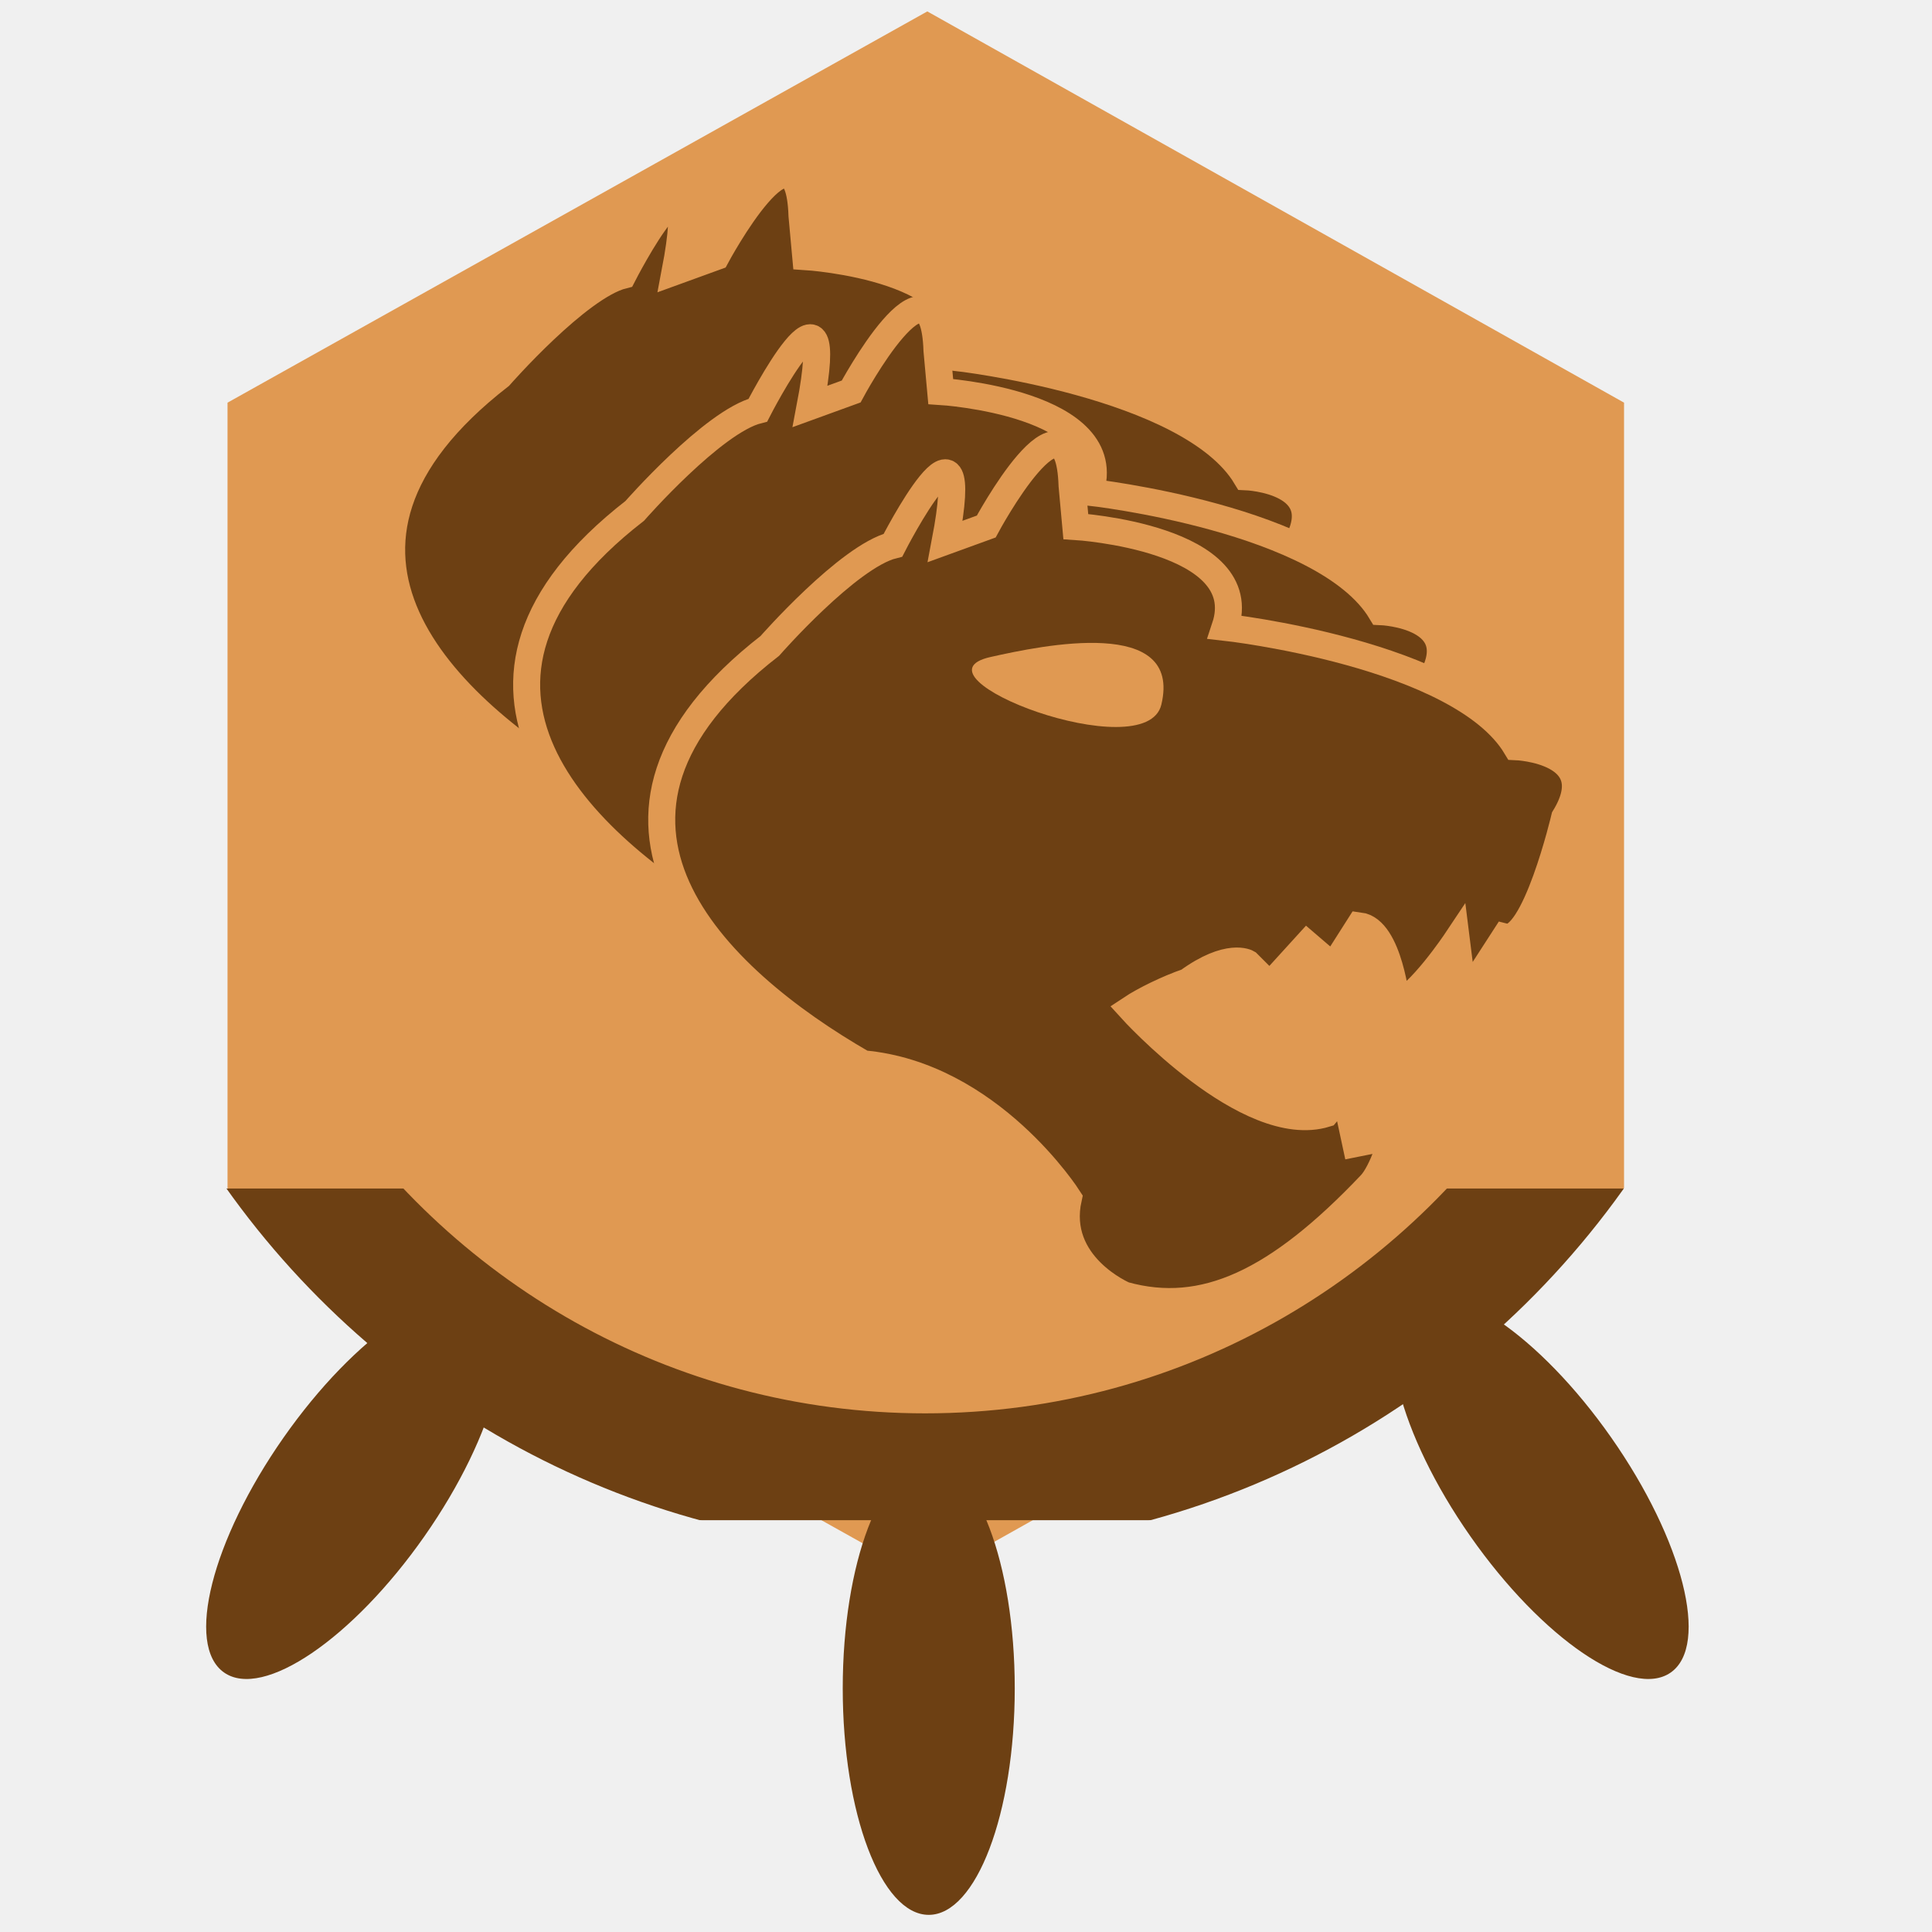
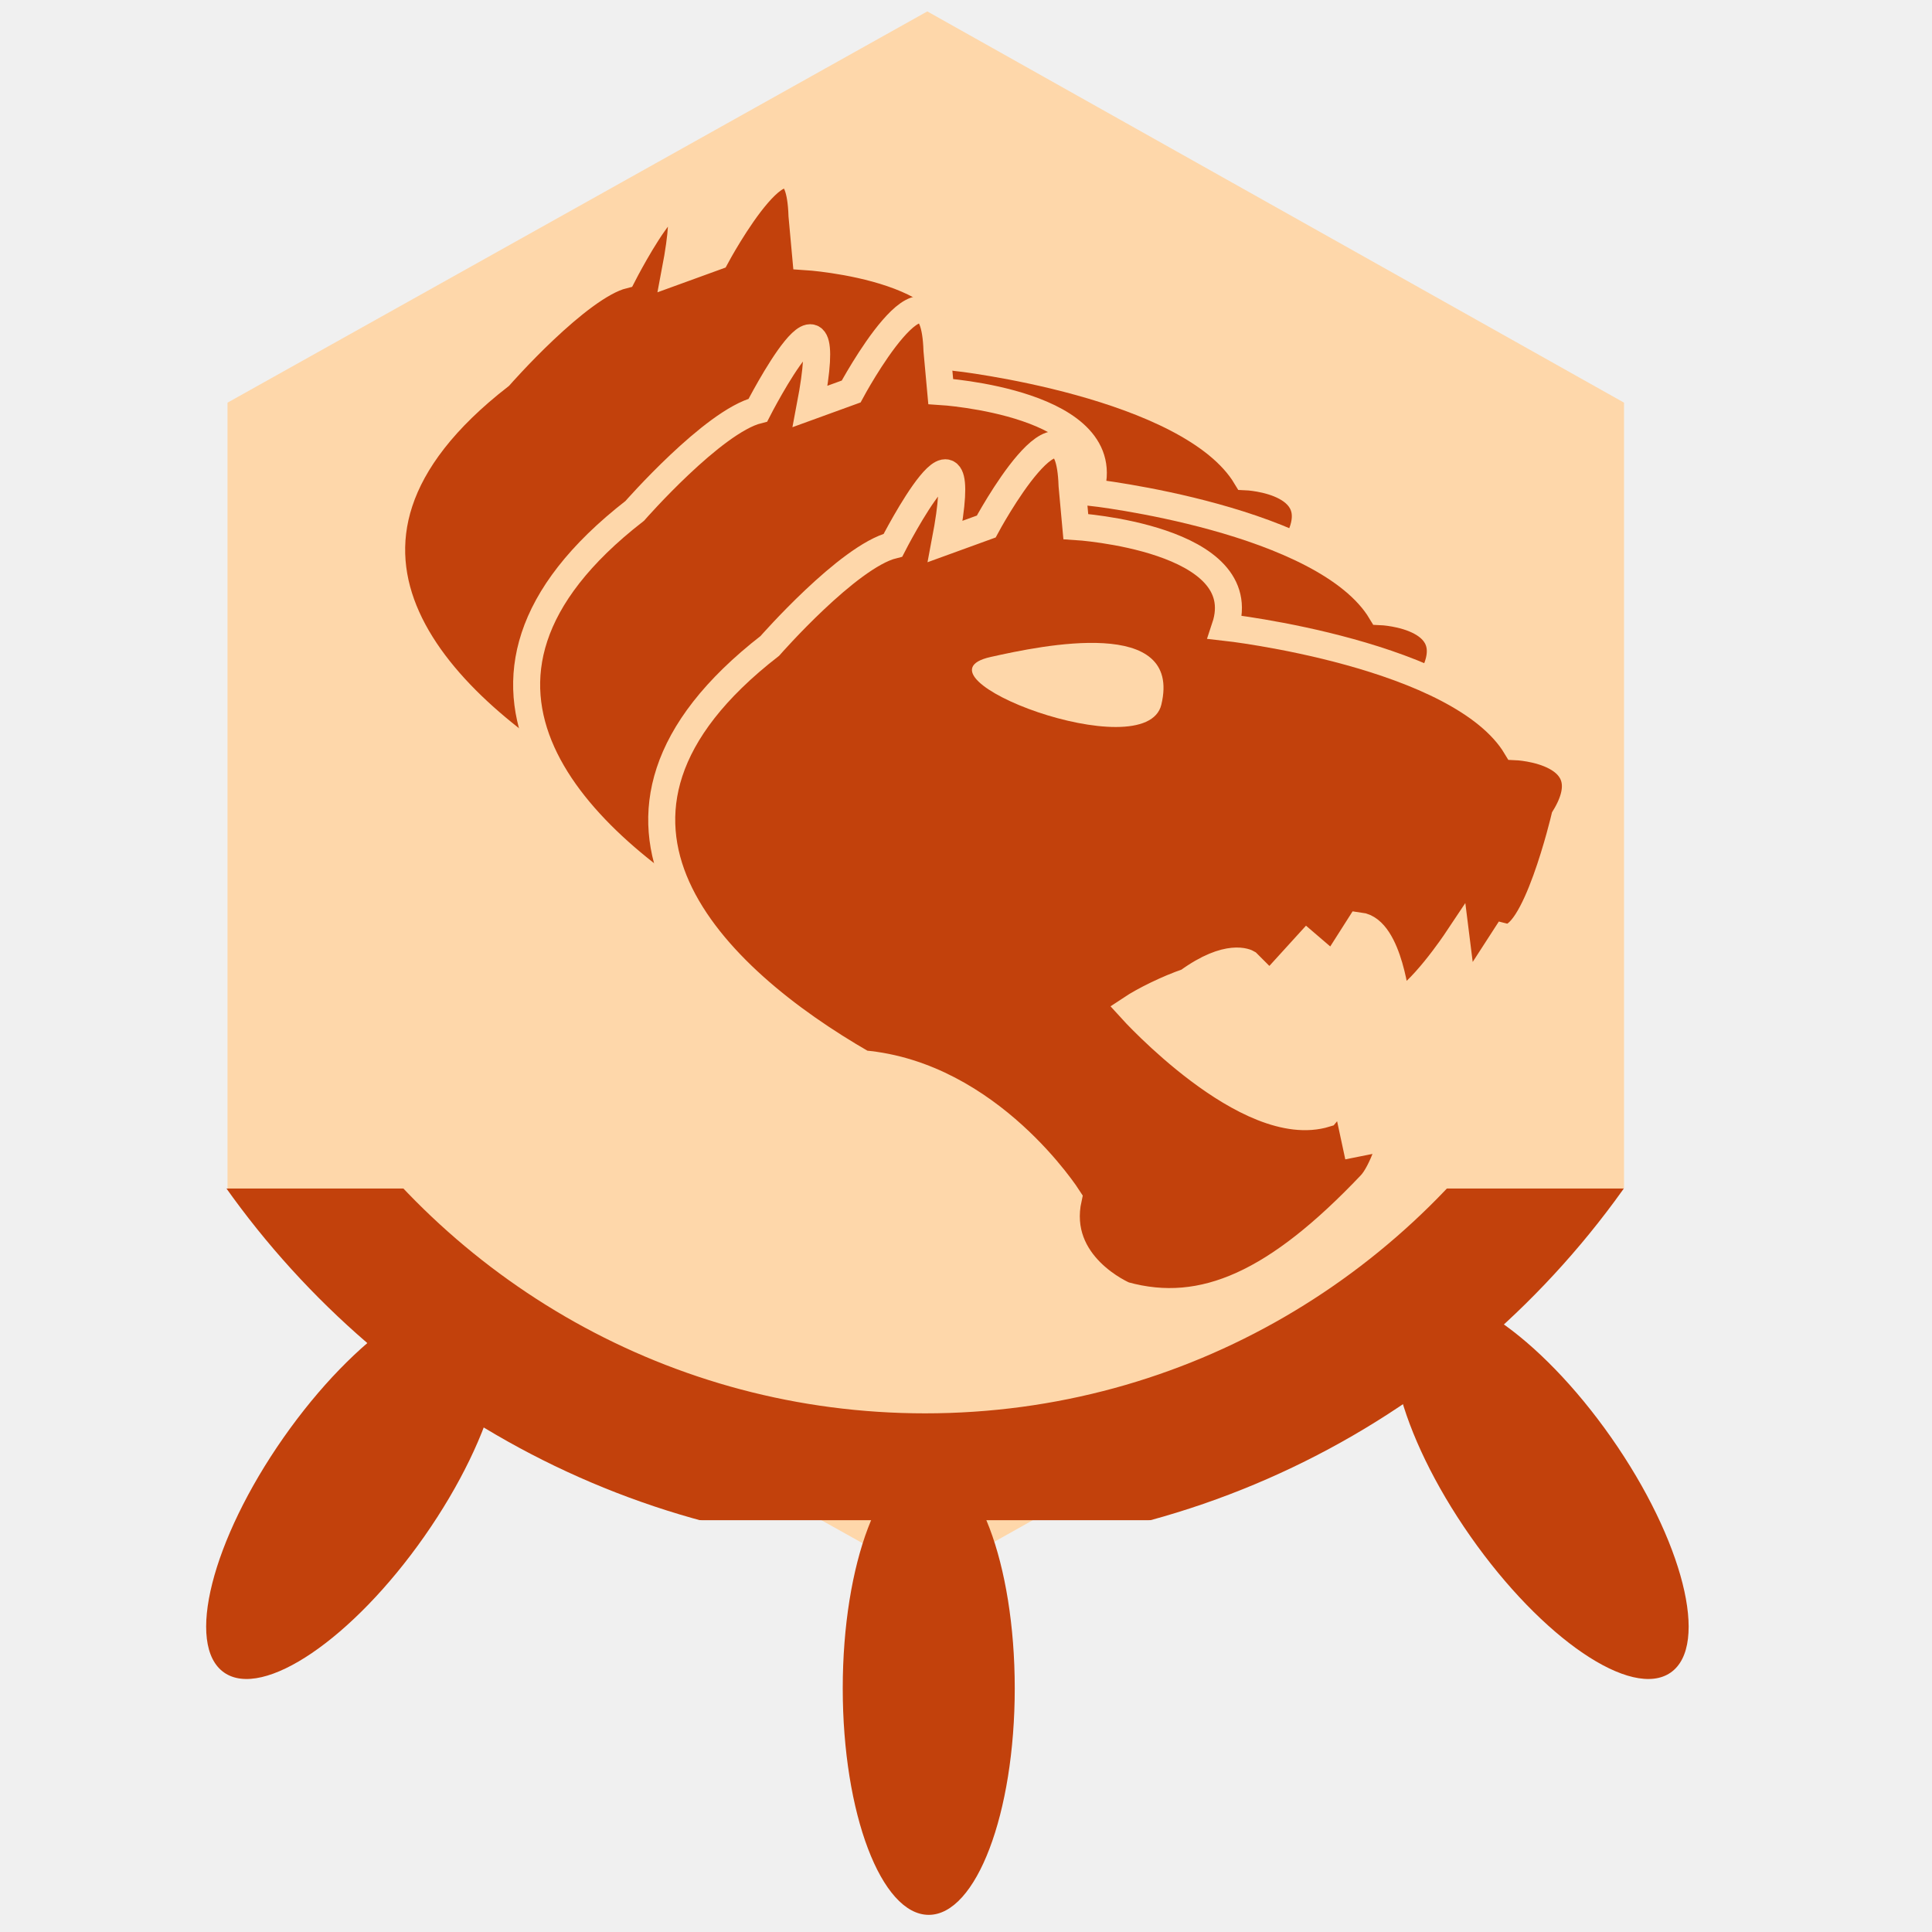
<svg xmlns="http://www.w3.org/2000/svg" width="40" height="40" version="1.1" viewBox="0 0 40 40">
  <defs>
    <mask id="c" fill="#ffffff">
      <path d="m0 0h313.3v159.86h-313.3z" fill="#fff" fill-rule="evenodd" />
    </mask>
  </defs>
  <mask id="a" fill="#ffffff">
    <path d="m0 0h313.3v159.86h-313.3z" fill="#fff" fill-rule="evenodd" />
  </mask>
  <mask id="b" fill="#ffffff">
    <path d="m0 0h313.3v159.86h-313.3z" fill="#fff" fill-rule="evenodd" />
  </mask>
  <g transform="matrix(.18989 0 0 .18989 50.031 3.6232)">
    <g transform="matrix(4.6315,0,0,4.6315,-663,-184.77)">
-       <g transform="translate(96.564,87.836)" fill="#bcbcbc" stroke-width="3.24">
-         <polygon class="st0" transform="matrix(.72255 0 0 .7031 -28.717 -125.97)" points="55.7 105.5 78.4 118.6 78.4 144.9 55.7 158 32.9 144.9 32.9 118.6" fill="#e09952" />
+       <g transform="translate(96.564,87.836)" fill="#fed7aa" stroke-width="3.24">
+         <polygon class="st0" transform="matrix(.72255 0 0 .7031 -28.717 -125.97)" points="55.7 105.5 78.4 118.6 78.4 144.9 55.7 158 32.9 144.9 32.9 118.6" fill="#fed7aa" />
      </g>
      <g transform="matrix(.15831 0 0 .15831 83.649 18.463)" fill="#005e20" fill-rule="evenodd">
        <g transform="matrix(1.0777,0,0,-1.0777,-10.799,451.79)">
-           <g transform="matrix(.94489 0 0 .94489 8.6963 2.7018)" fill="#6d4013" mask="url(#c)">
+           <g transform="matrix(.94489 0 0 .94489 8.6963 2.7018)" fill="#c2410c" mask="url(#c)">
            <path transform="rotate(35,137.93,151.55)" d="m203.46 95.688c6.936 0 12.559-14.809 12.559-33.077s-5.623-33.077-12.559-33.077-12.559 14.809-12.559 33.077 5.623 33.077 12.559 33.077z" />
            <path transform="matrix(-.81915 .57358 .57358 .81915 58.085 47.705)" d="m30.142 95.688c6.936 0 12.559-14.809 12.559-33.077s-5.623-33.077-12.559-33.077c-6.936 0-12.559 14.809-12.559 33.077s5.623 33.077 12.559 33.077z" />
            <path d="m153.24 119.95c-6.936 0-12.559-14.809-12.559-33.077s5.623-33.077 12.559-33.077c6.936 0 12.559 14.809 12.559 33.077s-5.623 33.077-12.559 33.077z" />
          </g>
-           <path transform="matrix(.94489 0 0 .94489 8.6963 2.7018)" d="m251.47 173.1c-20.23-33.61-56.89-56.068-98.756-56.068-40.721 0-76.516 21.246-97.059 53.335" fill="none" mask="url(#c)" stroke="#6d4013" stroke-width="19.999" />
+           <path transform="matrix(.94489 0 0 .94489 8.6963 2.7018)" d="m251.47 173.1c-20.23-33.61-56.89-56.068-98.756-56.068-40.721 0-76.516 21.246-97.059 53.335" fill="none" mask="url(#c)" stroke="#c2410c" stroke-width="19.999" />
        </g>
      </g>
    </g>
  </g>
  <g transform="matrix(.92117 0 0 .92117 4.6485 1.6924)">
-     <g fill="#6d4013" stroke="#e09952" stroke-width=".607">
+     <g fill="#c2410c" stroke="#fed7aa" stroke-width=".607">
      <path d="m8.284 16.004c2.852 0.252 4.613 3.019 4.613 3.019-0.335 1.51 1.258 2.181 1.258 2.181 1.845 0.839 2.348-1.174 2.348-1.174l0.503-1.09-0.839 0.168-0.252-1.174-0.419 0.503c-1.006 0.168-2.097-3.355-2.097-3.355 0.839-1.174 2.348 0.839 2.348 0.839 0.587 1.09 1.593 2.013 1.593 2.013 2.013 1.426 2.097-1.09 2.097-1.09-0.671 0.587-1.426-0.335-1.426-0.335-0.503-1.006-2.432-2.348-2.432-2.348 0.922-0.671 1.342-0.419 1.342-0.419l0.503 0.503 0.839-0.922 0.587 0.503 0.587-0.922c0.671 0.084 0.839 1.761 0.839 1.761 0.503-0.168 1.342-1.426 1.342-1.426l0.168 1.342 0.922-1.426c0.671 0.168 1.342-2.684 1.342-2.684 0.922-1.51-1.09-1.593-1.09-1.593-1.258-2.097-6.542-2.684-6.542-2.684 0.671-2.013-3.355-2.264-3.355-2.264l-0.084-0.922c-0.084-2.516-1.929 0.922-1.929 0.922l-0.922 0.335c0.671-3.522-1.174 0.084-1.174 0.084-1.006 0.252-2.768 2.264-2.768 2.264-4.999 3.881-1.264 7.461 2.097 9.393z" />
      <path d="m11.318 19.038c2.852 0.252 4.613 3.019 4.613 3.019-0.334 1.488 2.036 0.139 2.477 1.274 1.845 0.839 1.129-0.268 1.129-0.268l0.503-1.09-0.839 0.168-0.252-1.174-0.419 0.503c-1.006 0.168-2.097-3.355-2.097-3.355 0.839-1.174 2.348 0.839 2.348 0.839 0.587 1.09 0.812 0.2 0.812 0.2 2.013 1.426 1.815 0.066 1.815 0.066-0.671 0.587-0.363 0.321-0.363 0.321-0.503-1.006-2.432-2.348-2.432-2.348 0.922-0.671 1.342-0.419 1.342-0.419l0.503 0.503 0.839-0.922 0.587 0.503 0.587-0.922c0.671 0.084 0.839 1.761 0.839 1.761 0.503-0.168 1.342-1.426 1.342-1.426l0.168 1.342 0.922-1.426c0.671 0.168 1.342-2.684 1.342-2.684 0.922-1.51-1.09-1.593-1.09-1.593-1.258-2.097-6.542-2.684-6.542-2.684 0.671-2.013-3.355-2.264-3.355-2.264l-0.084-0.922c-0.084-2.516-1.929 0.922-1.929 0.922l-0.922 0.335c0.671-3.522-1.174 0.084-1.174 0.084-1.006 0.252-2.768 2.264-2.768 2.264-4.999 3.881-1.264 7.461 2.097 9.393z" />
      <path d="m14.353 22.073c2.852 0.252 4.613 3.019 4.613 3.019-0.335 1.51 1.258 2.181 1.258 2.181 1.783 0.495 3.442-0.282 5.536-2.487 0.276-0.29 0.503-1.09 0.503-1.09l-0.839 0.168-0.252-1.174-0.419 0.503c-1.756 0.543-4.378-2.355-4.378-2.355 0.287-0.191 0.824-0.457 1.274-0.61 0.922-0.671 1.342-0.419 1.342-0.419l0.503 0.503 0.839-0.922 0.587 0.503 0.587-0.922c0.671 0.084 0.839 1.761 0.839 1.761 0.503-0.168 1.342-1.426 1.342-1.426l0.168 1.342 0.922-1.426c0.671 0.168 1.342-2.684 1.342-2.684 0.922-1.51-1.09-1.593-1.09-1.593-1.258-2.097-6.542-2.684-6.542-2.684 0.671-2.013-3.355-2.264-3.355-2.264l-0.084-0.922c-0.084-2.516-1.929 0.922-1.929 0.922l-0.922 0.335c0.671-3.522-1.174 0.084-1.174 0.084-1.006 0.252-2.768 2.264-2.768 2.264-4.999 3.881-1.264 7.461 2.097 9.393z" />
    </g>
-     <path d="m21.056 13.999c0.475-1.989-2.665-1.333-3.838-1.07-1.946 0.435 3.494 2.515 3.838 1.07z" fill="#e09952" />
+     <path d="m21.056 13.999c0.475-1.989-2.665-1.333-3.838-1.07-1.946 0.435 3.494 2.515 3.838 1.07z" fill="#fed7aa" />
  </g>
</svg>
